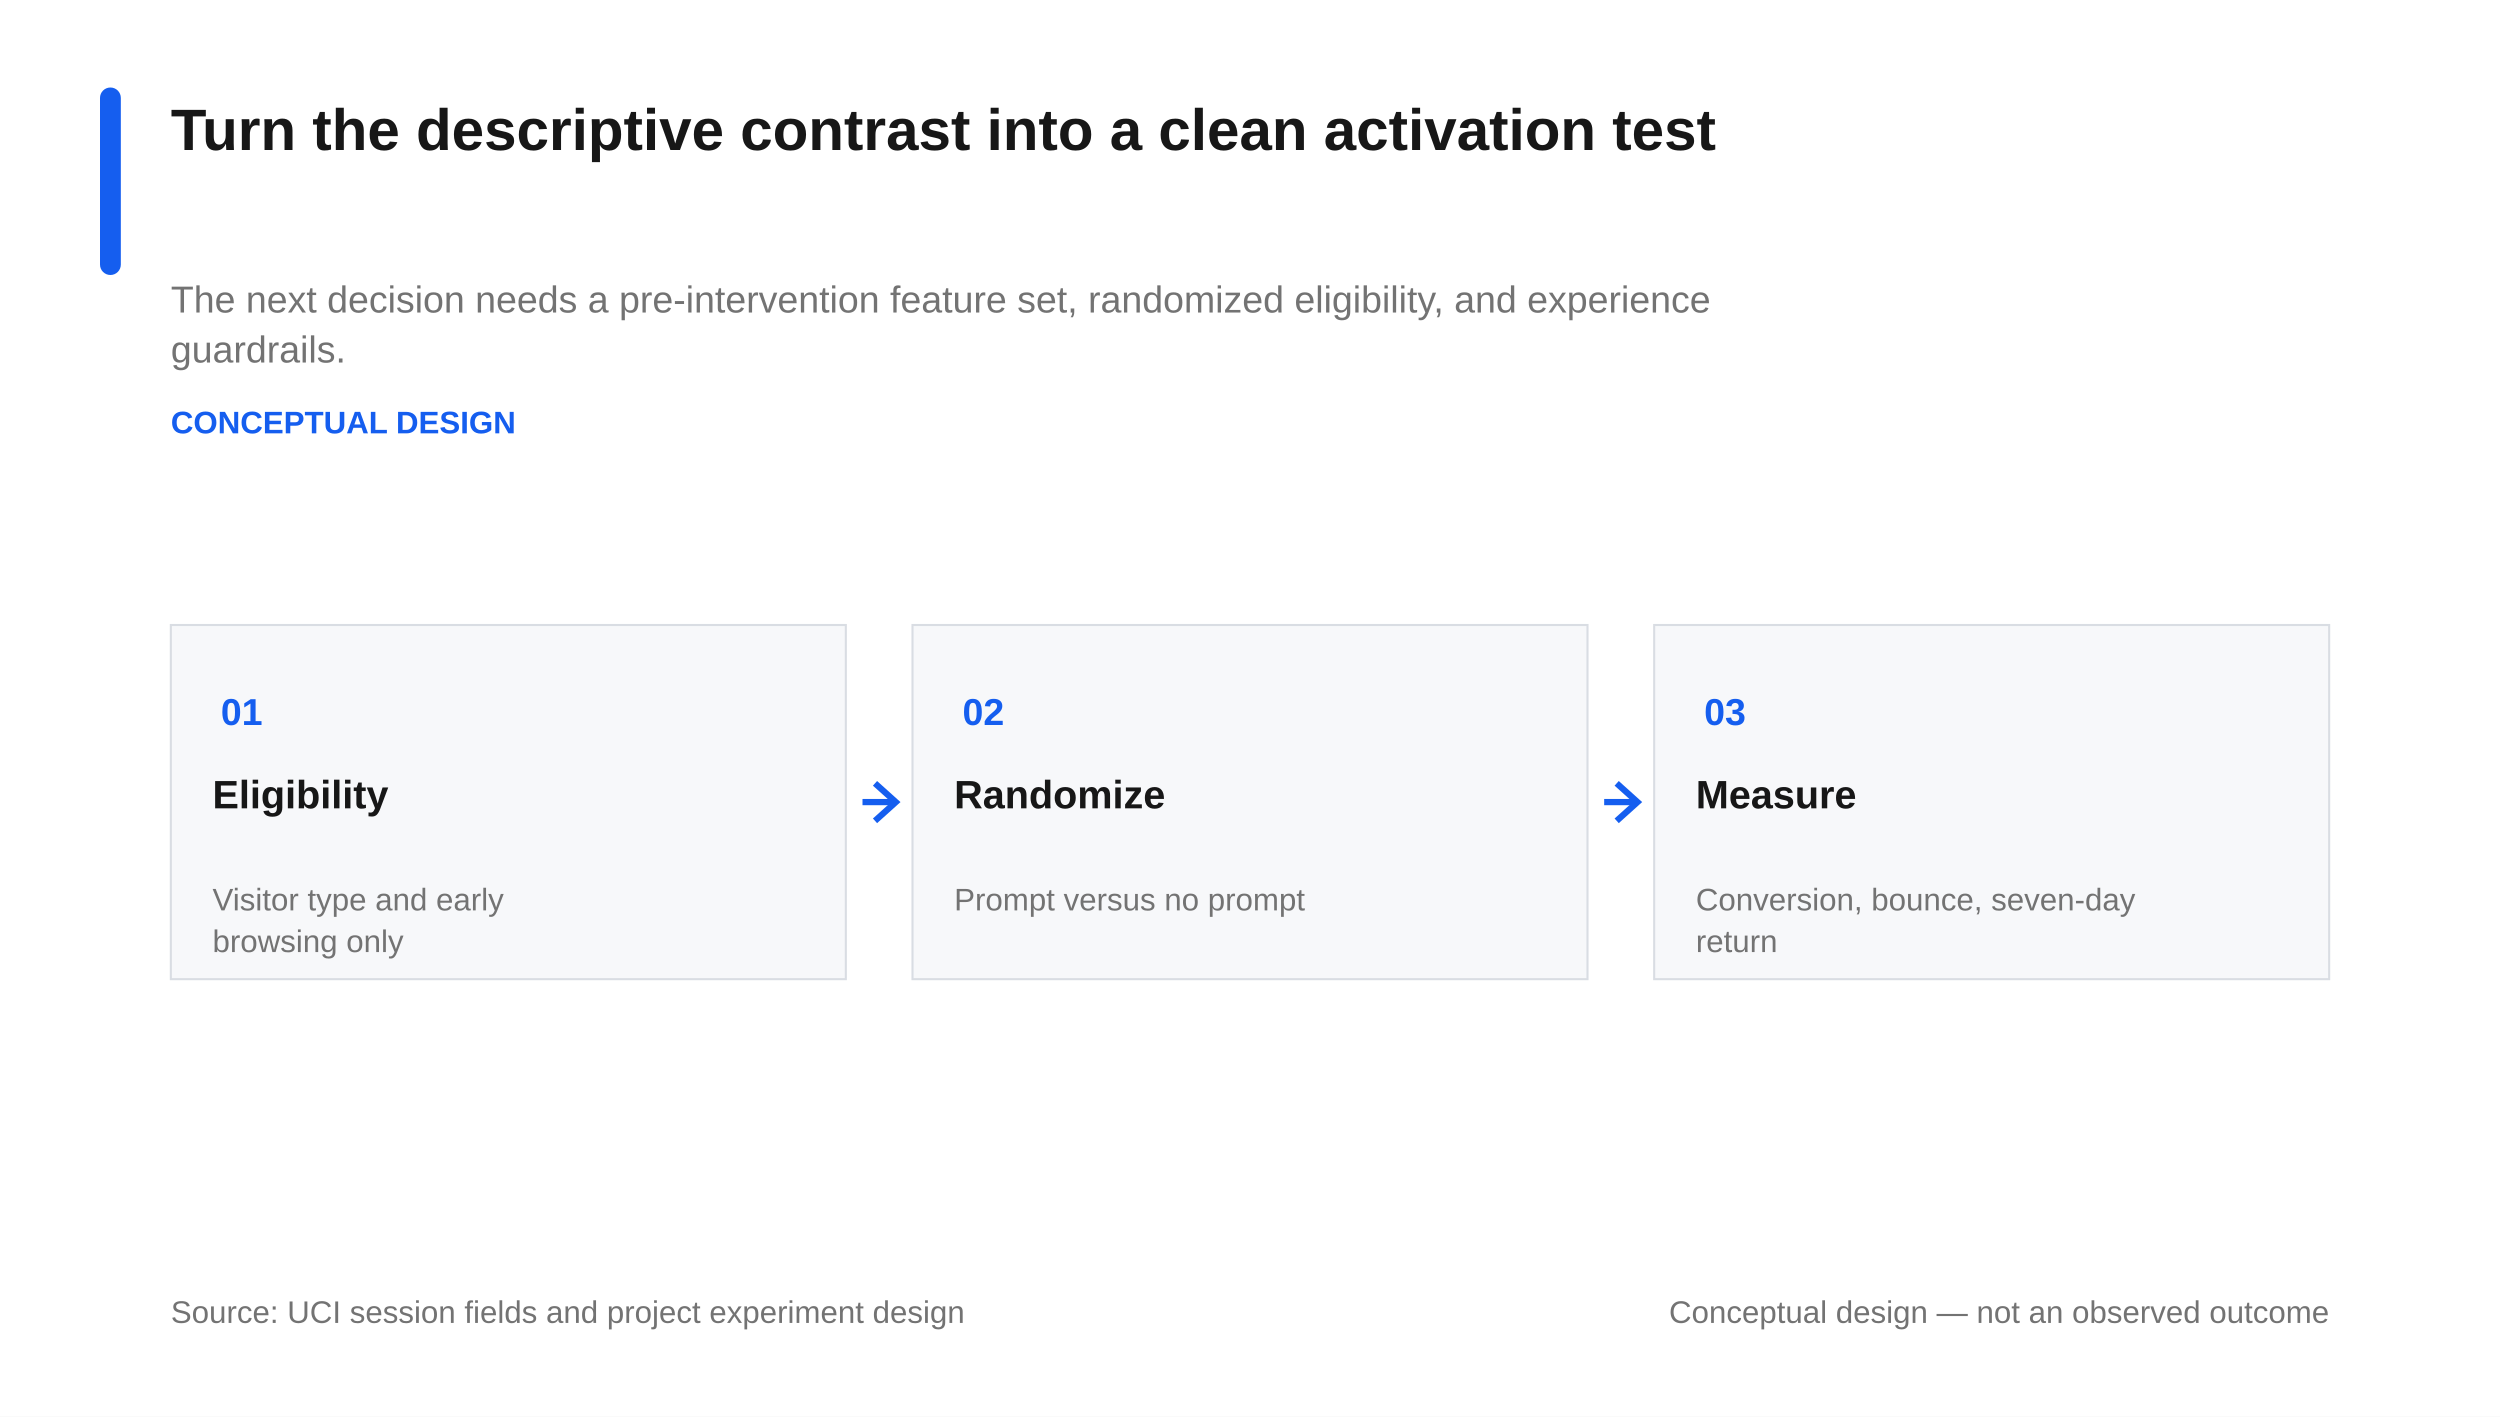
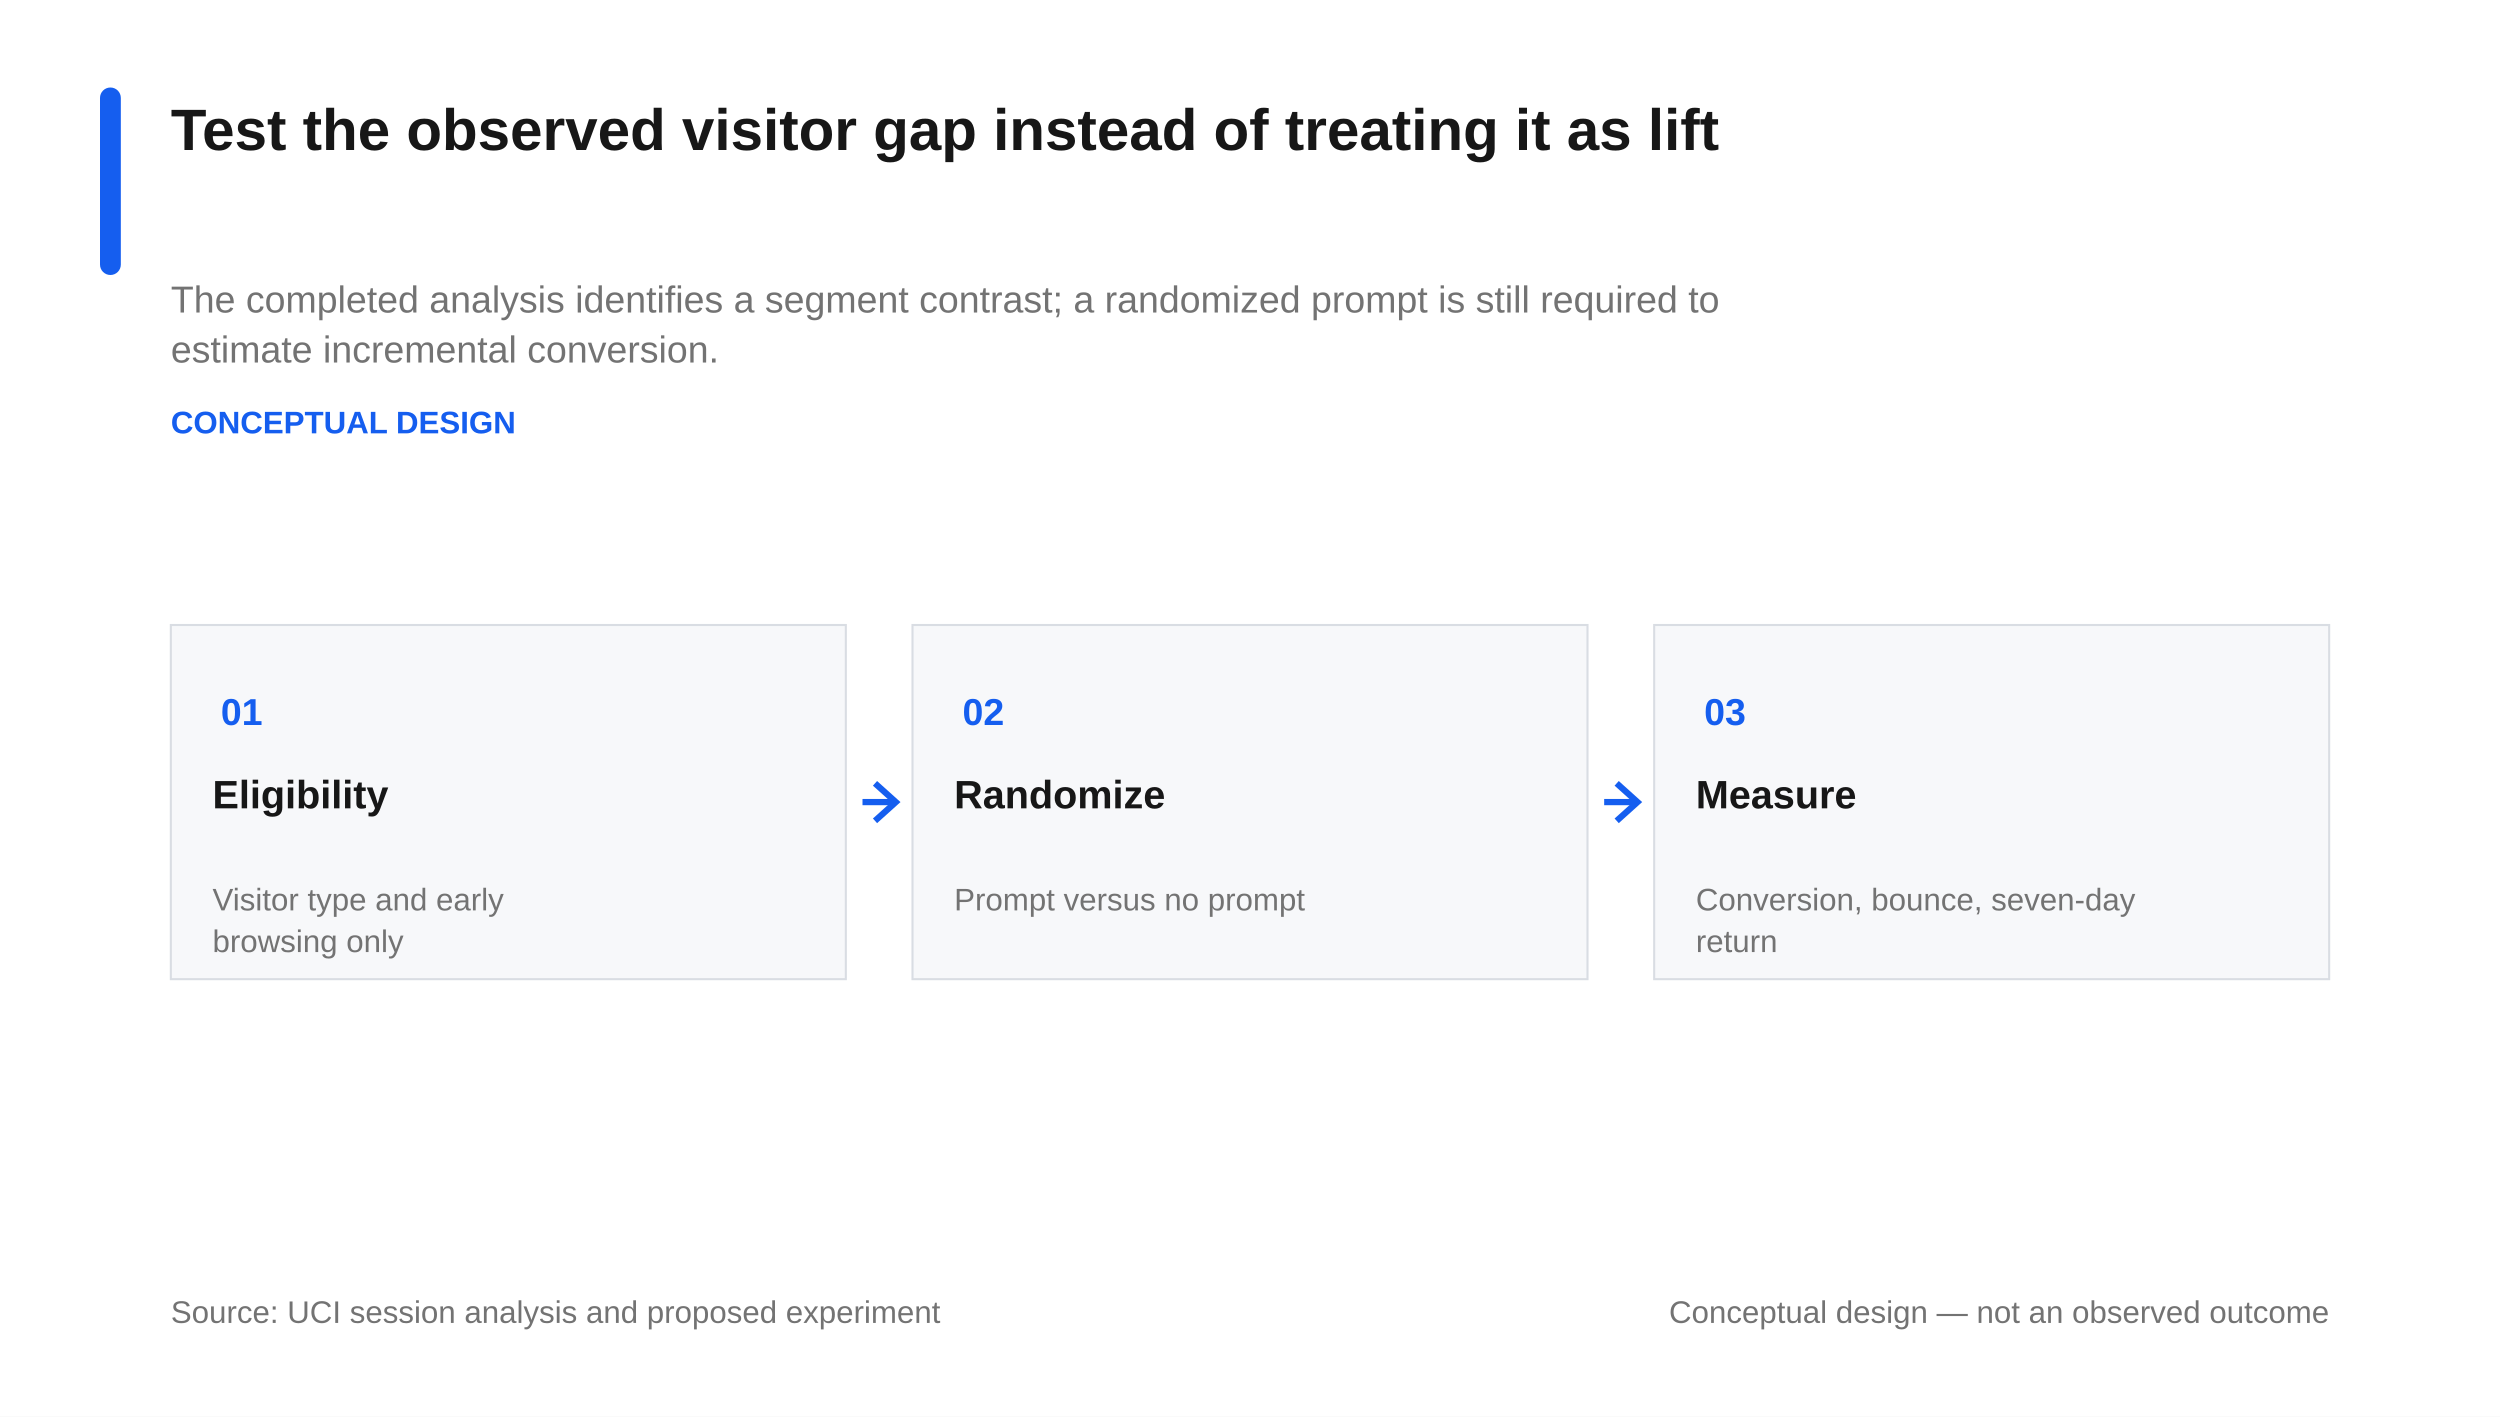
<svg xmlns="http://www.w3.org/2000/svg" width="1200" height="680" viewBox="0 0 1200 680" role="img" aria-labelledby="title desc">
  <rect width="1200" height="680" fill="#ffffff" />
  <rect x="48" y="42" width="10" height="90" rx="5" fill="#155eef" />
-   <text x="82" y="72" fill="#171717" font-family="Arial, sans-serif" font-size="28px" font-weight="700" text-anchor="start">Turn the descriptive contrast into a clean activation test</text>
-   <text x="82" y="150" fill="#737373" font-family="Arial, sans-serif" font-size="18px" font-weight="400" text-anchor="start">The next decision needs a pre-intervention feature set, randomized eligibility, and experience</text>
-   <text x="82" y="174" fill="#737373" font-family="Arial, sans-serif" font-size="18px" font-weight="400" text-anchor="start">guardrails.</text>
+   <text x="82" y="72" fill="#171717" font-family="Arial, sans-serif" font-size="28px" font-weight="700" text-anchor="start">Test the observed visitor gap instead of treating it as lift</text>
+   <text x="82" y="150" fill="#737373" font-family="Arial, sans-serif" font-size="18px" font-weight="400" text-anchor="start">The completed analysis identifies a segment contrast; a randomized prompt is still required to</text>
+   <text x="82" y="174" fill="#737373" font-family="Arial, sans-serif" font-size="18px" font-weight="400" text-anchor="start">estimate incremental conversion.</text>
  <text x="82" y="208" fill="#155eef" font-family="Arial, sans-serif" font-size="15px" font-weight="700" text-anchor="start">CONCEPTUAL DESIGN</text>
  <rect x="82.0" y="300" width="324.0" height="170" fill="#f7f8fa" stroke="#d9dde3" />
  <text x="106.0" y="348" fill="#155eef" font-family="Arial, sans-serif" font-size="18px" font-weight="700" text-anchor="start">01</text>
  <text x="102.0" y="388" fill="#171717" font-family="Arial, sans-serif" font-size="19px" font-weight="700" text-anchor="start">Eligibility</text>
  <text x="102.0" y="437" fill="#737373" font-family="Arial, sans-serif" font-size="15px" font-weight="400" text-anchor="start">Visitor type and early</text>
  <text x="102.0" y="457" fill="#737373" font-family="Arial, sans-serif" font-size="15px" font-weight="400" text-anchor="start">browsing only</text>
  <line x1="414.0" y1="385" x2="430.0" y2="385" stroke="#155eef" stroke-width="3" />
  <path d="M 420.0 376 L 430.0 385 L 420.0 394" fill="none" stroke="#155eef" stroke-width="3" />
  <rect x="438.0" y="300" width="324.0" height="170" fill="#f7f8fa" stroke="#d9dde3" />
  <text x="462.0" y="348" fill="#155eef" font-family="Arial, sans-serif" font-size="18px" font-weight="700" text-anchor="start">02</text>
  <text x="458.0" y="388" fill="#171717" font-family="Arial, sans-serif" font-size="19px" font-weight="700" text-anchor="start">Randomize</text>
  <text x="458.0" y="437" fill="#737373" font-family="Arial, sans-serif" font-size="15px" font-weight="400" text-anchor="start">Prompt versus no prompt</text>
  <line x1="770.0" y1="385" x2="786.0" y2="385" stroke="#155eef" stroke-width="3" />
  <path d="M 776.0 376 L 786.0 385 L 776.0 394" fill="none" stroke="#155eef" stroke-width="3" />
  <rect x="794.0" y="300" width="324.0" height="170" fill="#f7f8fa" stroke="#d9dde3" />
  <text x="818.0" y="348" fill="#155eef" font-family="Arial, sans-serif" font-size="18px" font-weight="700" text-anchor="start">03</text>
  <text x="814.0" y="388" fill="#171717" font-family="Arial, sans-serif" font-size="19px" font-weight="700" text-anchor="start">Measure</text>
  <text x="814.0" y="437" fill="#737373" font-family="Arial, sans-serif" font-size="15px" font-weight="400" text-anchor="start">Conversion, bounce, seven-day</text>
  <text x="814.0" y="457" fill="#737373" font-family="Arial, sans-serif" font-size="15px" font-weight="400" text-anchor="start">return</text>
-   <text x="82" y="635" fill="#737373" font-family="Arial, sans-serif" font-size="15px" font-weight="400" text-anchor="start">Source: UCI session fields and project experiment design</text>
+   <text x="82" y="635" fill="#737373" font-family="Arial, sans-serif" font-size="15px" font-weight="400" text-anchor="start">Source: UCI session analysis and proposed experiment</text>
  <text x="1118" y="635" fill="#737373" font-family="Arial, sans-serif" font-size="15px" font-weight="400" text-anchor="end">Conceptual design — not an observed outcome</text>
</svg>
